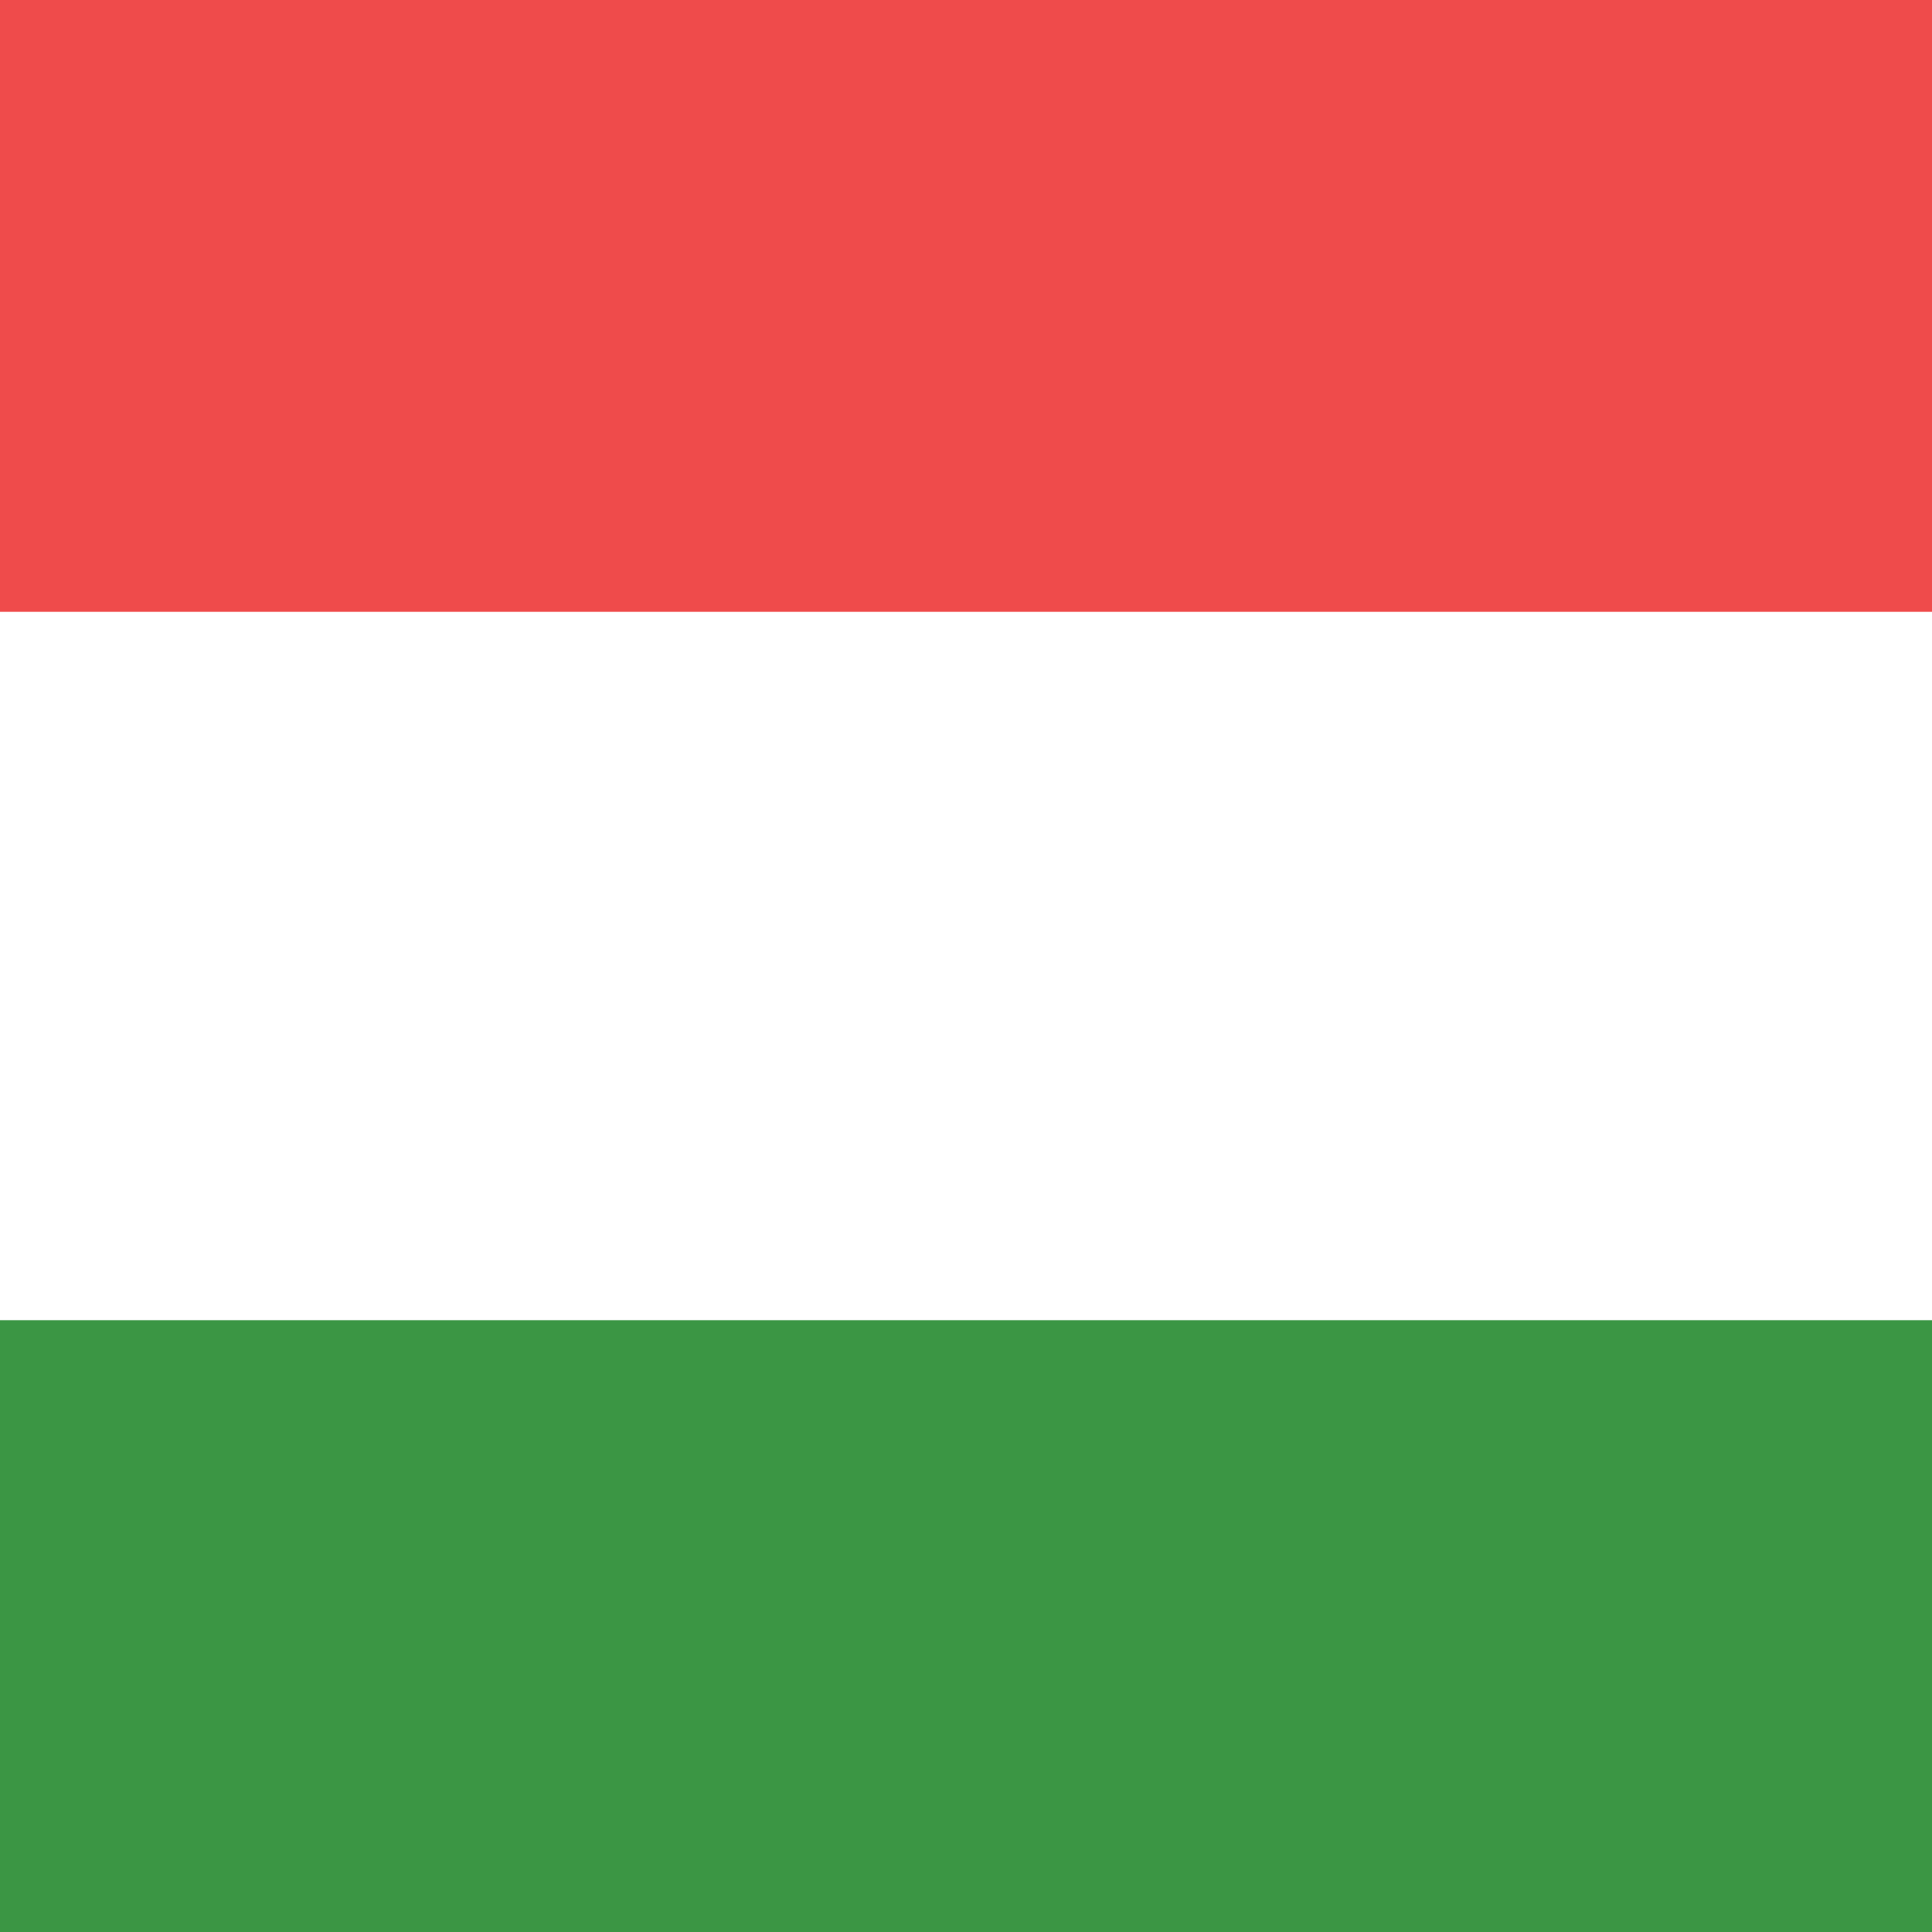
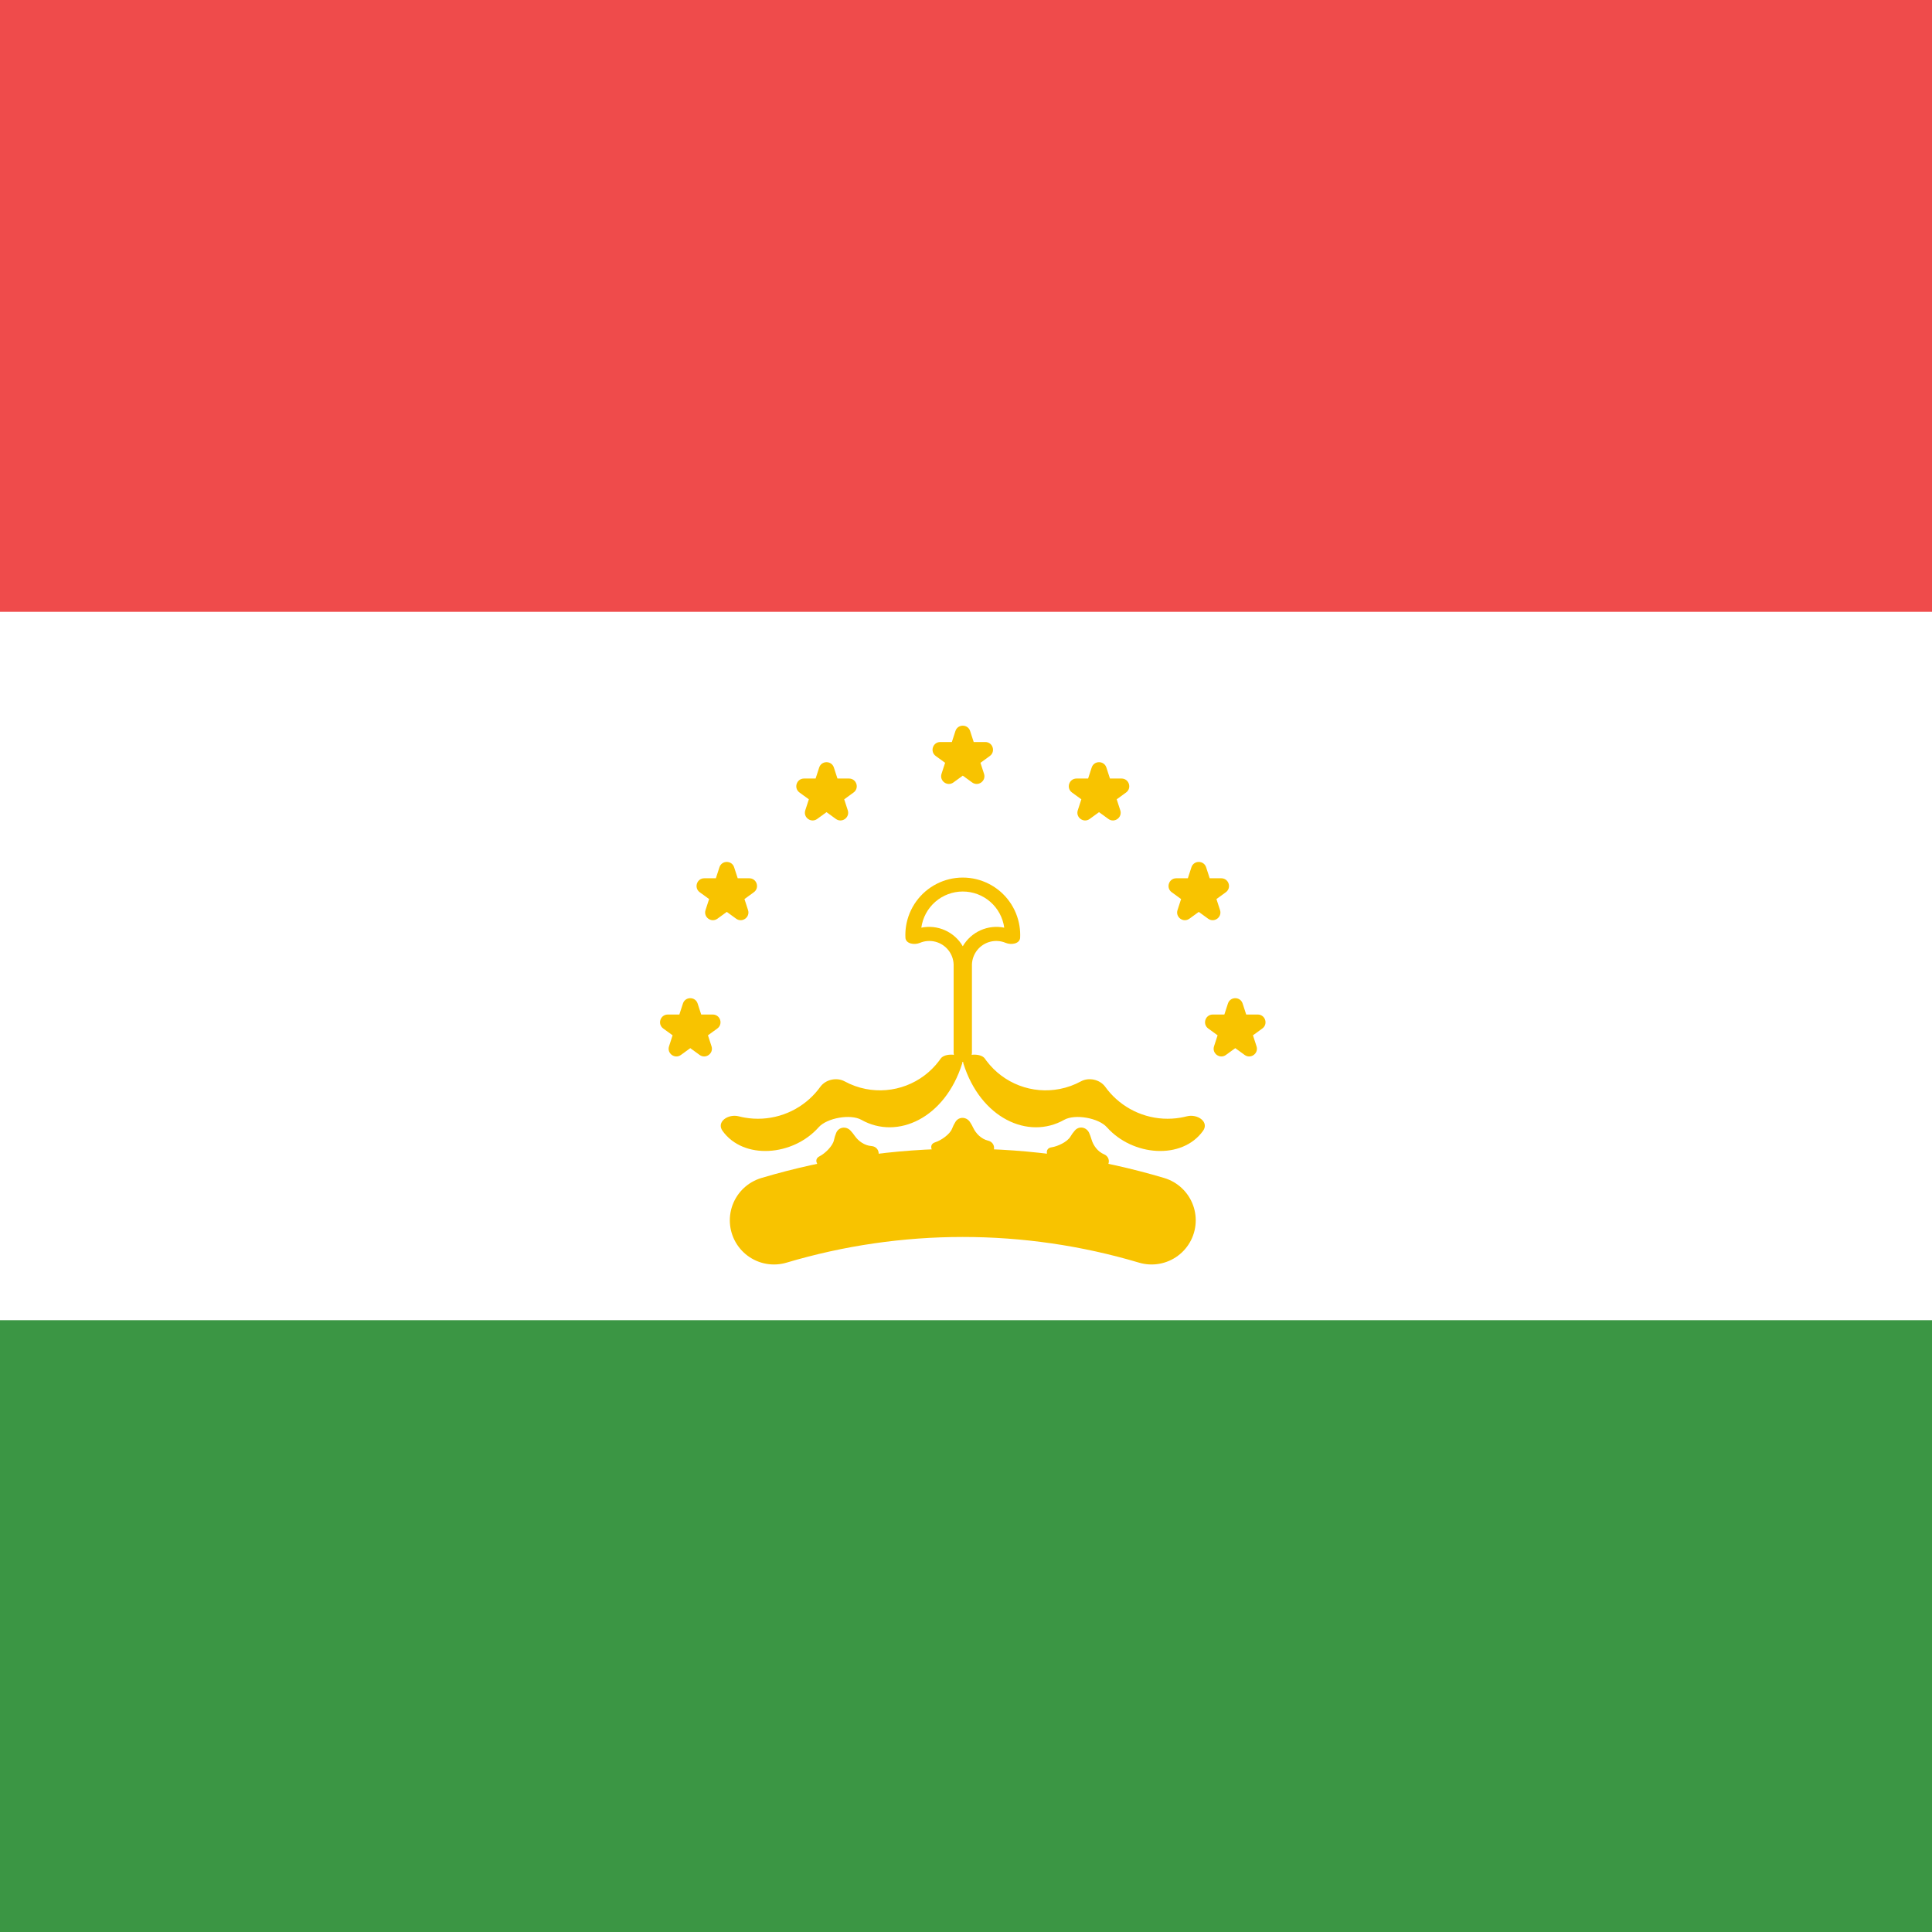
<svg xmlns="http://www.w3.org/2000/svg" width="300" height="300" viewBox="0 0 300 300" fill="none">
  <g clip-path="url(#clip0_1322_496)">
    <rect width="300" height="300" fill="white" />
    <rect x="500" y="300" width="500" height="95" transform="rotate(-180 500 300)" fill="#3B9644" />
    <rect x="300" y="95" width="300" height="95" transform="rotate(-180 300 95)" fill="#EF4B4B" />
+     <path d="M140.594 145.599C140.638 146.546 141.965 146.776 142.839 146.408V146.408C143.596 146.09 144.435 146.027 145.231 146.228C146.026 146.43 146.735 146.885 147.249 147.525C147.763 148.165 148.054 148.954 148.08 149.775V163.466C148.08 164.251 148.716 164.887 149.5 164.887V164.887C150.285 164.887 150.921 164.251 150.921 163.466V149.775C150.946 148.954 151.237 148.165 151.751 147.525C152.265 146.885 152.974 146.43 153.769 146.228C154.565 146.027 155.405 146.09 156.161 146.408V146.408C157.035 146.776 158.363 146.546 158.407 145.599C158.434 145.01 158.403 144.417 158.313 143.83C158.098 142.435 157.556 141.111 156.729 139.966C155.903 138.821 154.817 137.889 153.56 137.247C152.303 136.604 150.912 136.269 149.5 136.269C148.088 136.269 146.697 136.604 145.44 137.247C144.183 137.889 143.097 138.821 142.271 139.966C141.445 141.111 140.902 142.435 140.687 143.83C140.597 144.417 140.566 145.01 140.594 145.599Z" fill="#F8C300" />
+     <path d="M143.062 144.047C144.302 143.794 145.591 143.936 146.746 144.454C147.901 144.972 148.864 145.839 149.5 146.934C150.135 145.839 151.099 144.972 152.254 144.454C153.409 143.936 154.697 143.794 155.937 144.047C155.724 142.492 154.954 141.066 153.771 140.034C152.587 139.002 151.07 138.434 149.5 138.434C147.93 138.434 146.412 139.002 145.229 140.034C144.045 141.066 143.276 142.492 143.062 144.047Z" fill="white" />
+     <path d="M149.427 164.634C149.181 163.578 146.694 163.48 146.076 164.371C145.985 164.501 145.892 164.63 145.795 164.757C144.496 166.473 142.74 167.79 140.728 168.556C138.716 169.322 136.529 169.507 134.417 169.091C133.271 168.865 132.172 168.466 131.155 167.913C129.916 167.24 128.199 167.622 127.374 168.765C126.891 169.435 126.339 170.054 125.725 170.613C124.384 171.833 122.782 172.731 121.042 173.24C119.302 173.749 117.469 173.854 115.682 173.549C115.358 173.494 115.036 173.425 114.719 173.343C113.051 172.915 111.194 174.209 112.198 175.607C115.459 180.145 123.129 179.535 127.122 175.04C128.406 173.594 132.073 172.938 133.757 173.888C139.339 177.039 146.744 173.633 149.41 165.127C149.459 164.968 149.465 164.796 149.427 164.634V164.634Z" fill="#F8C300" />
+     <path d="M149.572 164.634C149.818 163.578 152.306 163.48 152.924 164.371C153.014 164.501 153.108 164.63 153.204 164.757C154.504 166.473 156.26 167.79 158.272 168.556C160.283 169.322 162.47 169.507 164.582 169.091C165.729 168.865 166.828 168.466 167.845 167.913C169.083 167.24 170.801 167.622 171.625 168.765C172.108 169.435 172.66 170.054 173.275 170.613C174.616 171.833 176.217 172.731 177.957 173.24C179.697 173.749 181.53 173.854 183.317 173.549C183.642 173.494 183.963 173.425 184.281 173.343C185.949 172.915 187.806 174.209 186.801 175.607C183.54 180.145 175.87 179.535 171.878 175.04C170.594 173.594 166.927 172.938 165.243 173.888C159.66 177.039 152.255 173.633 149.59 165.127C149.54 164.968 149.534 164.796 149.572 164.634V164.634Z" fill="#F8C300" />
+     <path d="M135.332 177.96C136.349 178.048 136.757 179.122 136.172 179.959C134.041 183.014 130.766 183.627 127.623 181.465C126.784 180.887 126.363 180.003 127.271 179.541V179.541C128.108 179.115 129.31 177.96 129.497 177.039C129.575 176.653 129.696 176.266 129.85 175.901C130.237 174.98 131.394 174.832 132.073 175.564C132.3 175.809 132.518 176.077 132.714 176.362C133.3 177.214 134.26 177.873 135.291 177.956C135.305 177.957 135.319 177.959 135.332 177.96Z" fill="#F8C300" />
+     <path d="M153.44 177.121C154.43 177.374 154.657 178.5 153.944 179.231C151.343 181.898 148.013 181.969 145.264 179.324C144.529 178.618 144.258 177.677 145.229 177.369V177.369C146.125 177.085 147.499 176.141 147.833 175.263C147.973 174.895 148.155 174.533 148.367 174.197C148.898 173.352 150.065 173.394 150.615 174.227C150.799 174.506 150.971 174.805 151.118 175.118C151.557 176.055 152.397 176.862 153.401 177.111C153.414 177.115 153.427 177.118 153.44 177.121Z" fill="#F8C300" />
+     <path d="M171.443 179.243C172.378 179.653 172.418 180.801 171.596 181.406C168.596 183.614 165.298 183.142 163.016 180.085C162.407 179.269 162.292 178.296 163.301 178.15V178.15C164.23 178.016 165.74 177.308 166.212 176.496C166.411 176.155 166.65 175.828 166.913 175.531C167.575 174.784 168.719 175.015 169.126 175.927C169.262 176.232 169.383 176.555 169.477 176.888C169.758 177.884 170.456 178.816 171.405 179.226C171.418 179.232 171.43 179.237 171.443 179.243Z" fill="#F8C300" />
+     <path d="M120.183 189.49C139.313 183.795 159.687 183.795 178.817 189.49" stroke="#F8C300" stroke-width="13.714" stroke-linecap="round" />
+     <path d="M145.302 117.392C144.361 116.709 144.845 115.221 146.007 115.221H152.993C154.156 115.221 154.639 116.709 153.699 117.392L148.047 121.498C147.106 122.181 145.841 121.262 146.2 120.157L148.359 113.512C148.718 112.407 150.282 112.407 150.641 113.512L152.8 120.157C153.159 121.262 151.894 122.181 150.954 121.498L145.302 117.392Z" fill="#F8C300" />
+     <path d="M124.145 123.061C123.204 122.378 123.687 120.89 124.85 120.89H131.836C132.998 120.89 133.482 122.378 132.541 123.061L126.89 127.167C125.949 127.85 124.684 126.931 125.043 125.825L127.202 119.181C127.561 118.076 129.125 118.076 129.484 119.181L131.643 125.825C132.002 126.931 130.737 127.85 129.796 127.167L124.145 123.061Z" fill="#F8C300" />
+     <path d="M108.657 138.549C107.716 137.866 108.2 136.378 109.362 136.378H116.348C117.511 136.378 117.994 137.866 117.053 138.549L111.402 142.655C110.461 143.339 109.196 142.419 109.555 141.314L111.714 134.67C112.073 133.564 113.637 133.564 113.996 134.67L116.155 141.314C116.514 142.419 115.249 143.339 114.309 142.655L108.657 138.549Z" fill="#F8C300" />
+     <path d="M102.988 159.706C102.047 159.023 102.531 157.535 103.693 157.535H110.679C111.842 157.535 112.325 159.023 111.385 159.706L105.733 163.812C104.792 164.495 103.527 163.576 103.886 162.47L106.045 155.826C106.404 154.721 107.968 154.721 108.327 155.826L110.486 162.47C110.845 163.576 109.58 164.495 108.64 163.812L102.988 159.706Z" fill="#F8C300" />
+     <path d="M174.855 123.061C175.796 122.378 175.313 120.89 174.15 120.89H167.164C166.002 120.89 165.518 122.378 166.459 123.061L172.11 127.167C173.051 127.85 174.316 126.931 173.957 125.825L171.798 119.181C171.439 118.076 169.875 118.076 169.516 119.181L167.357 125.825C166.998 126.931 168.263 127.85 169.204 127.167L174.855 123.061Z" fill="#F8C300" />
+     <path d="M190.343 138.549C191.284 137.866 190.8 136.378 189.638 136.378H182.652C181.489 136.378 181.006 137.866 181.947 138.549L187.598 142.655C188.539 143.339 189.804 142.419 189.445 141.314L187.286 134.67C186.927 133.564 185.363 133.564 185.004 134.67L182.845 141.314C182.486 142.419 183.751 143.339 184.691 142.655L190.343 138.549Z" fill="#F8C300" />
+     <path d="M196.012 159.706C196.953 159.023 196.469 157.535 195.307 157.535H188.321C187.158 157.535 186.675 159.023 187.615 159.706L193.267 163.812C194.208 164.495 195.473 163.576 195.114 162.47L192.955 155.826C192.596 154.721 191.032 154.721 190.673 155.826L188.514 162.47C188.155 163.576 189.42 164.495 190.36 163.812L196.012 159.706Z" fill="#F8C300" />
  </g>
  <defs>
    <clipPath id="clip0_1322_496">
      <rect width="300" height="300" fill="white" />
    </clipPath>
  </defs>
</svg>
